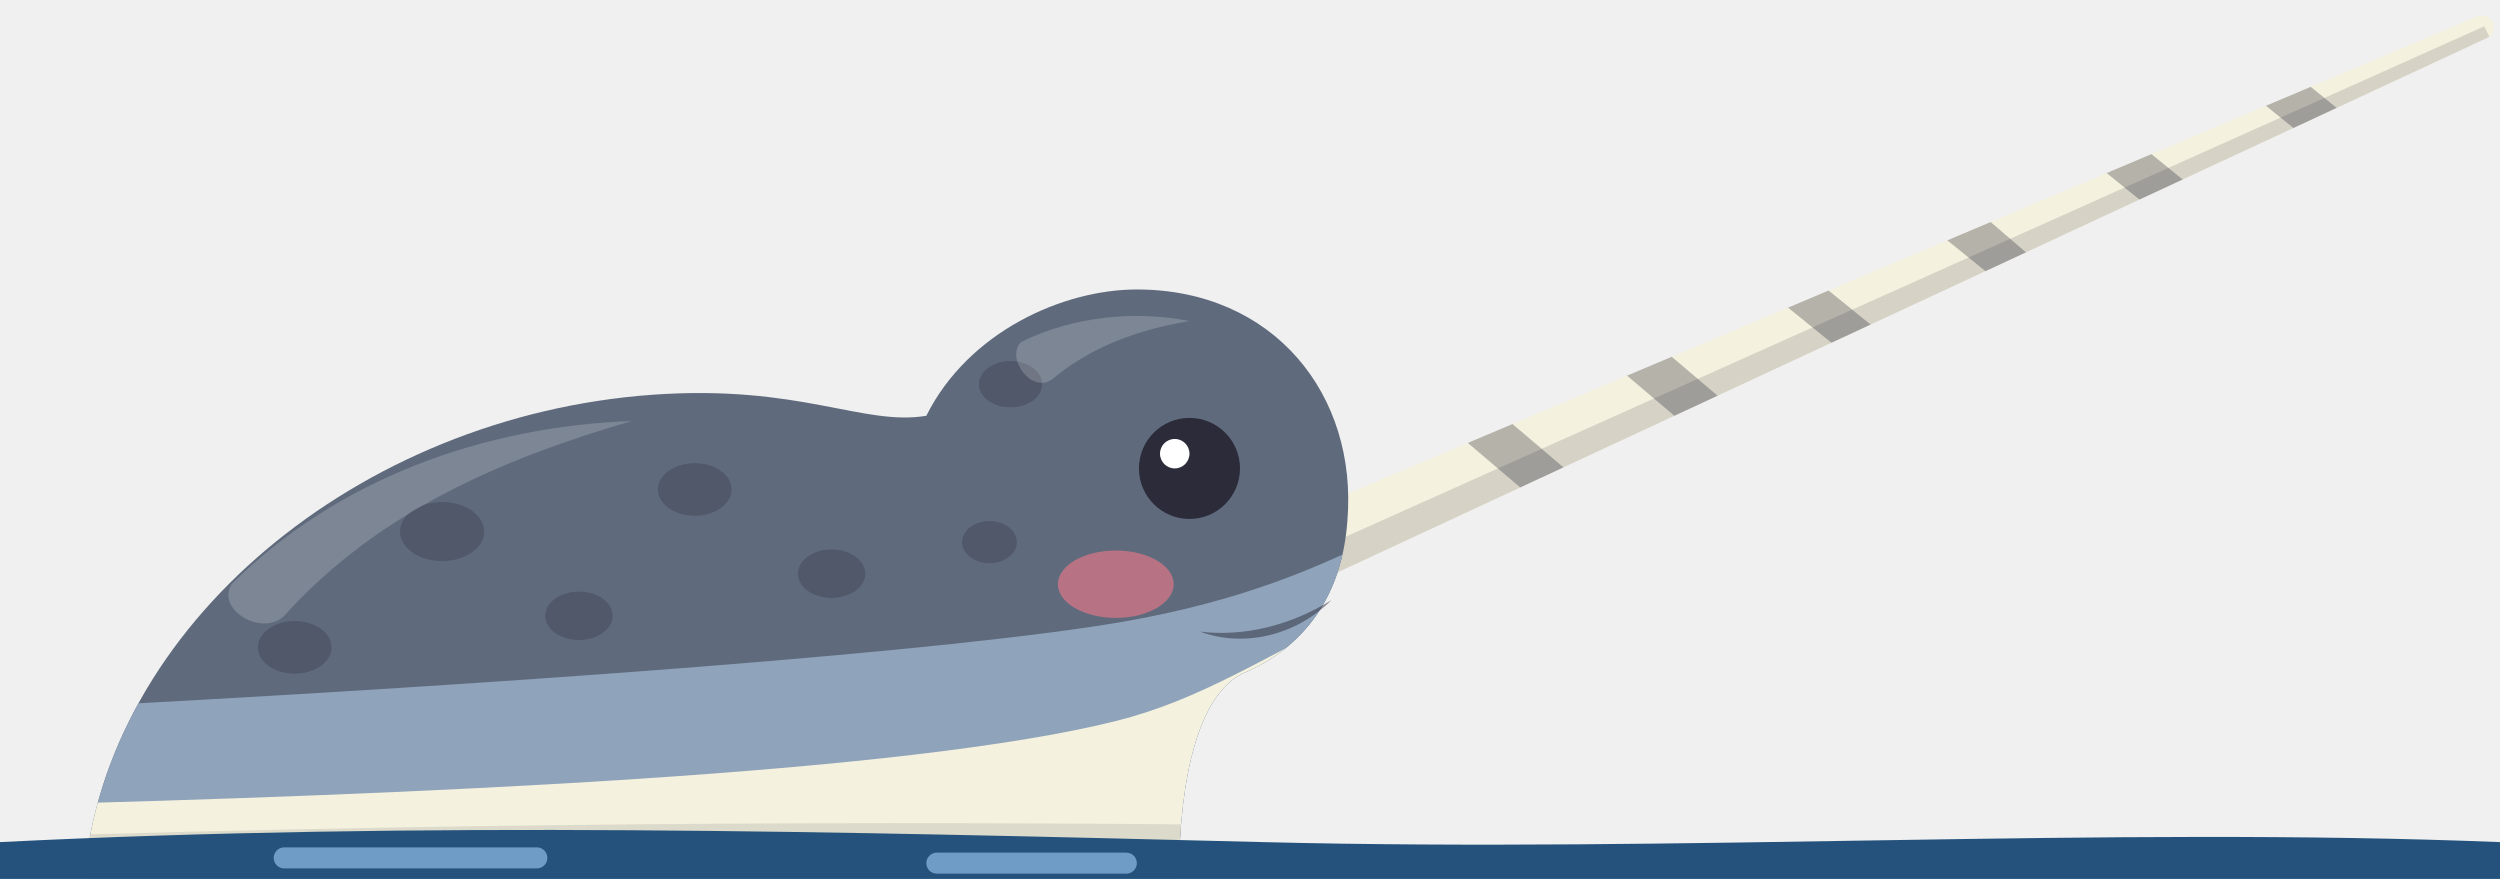
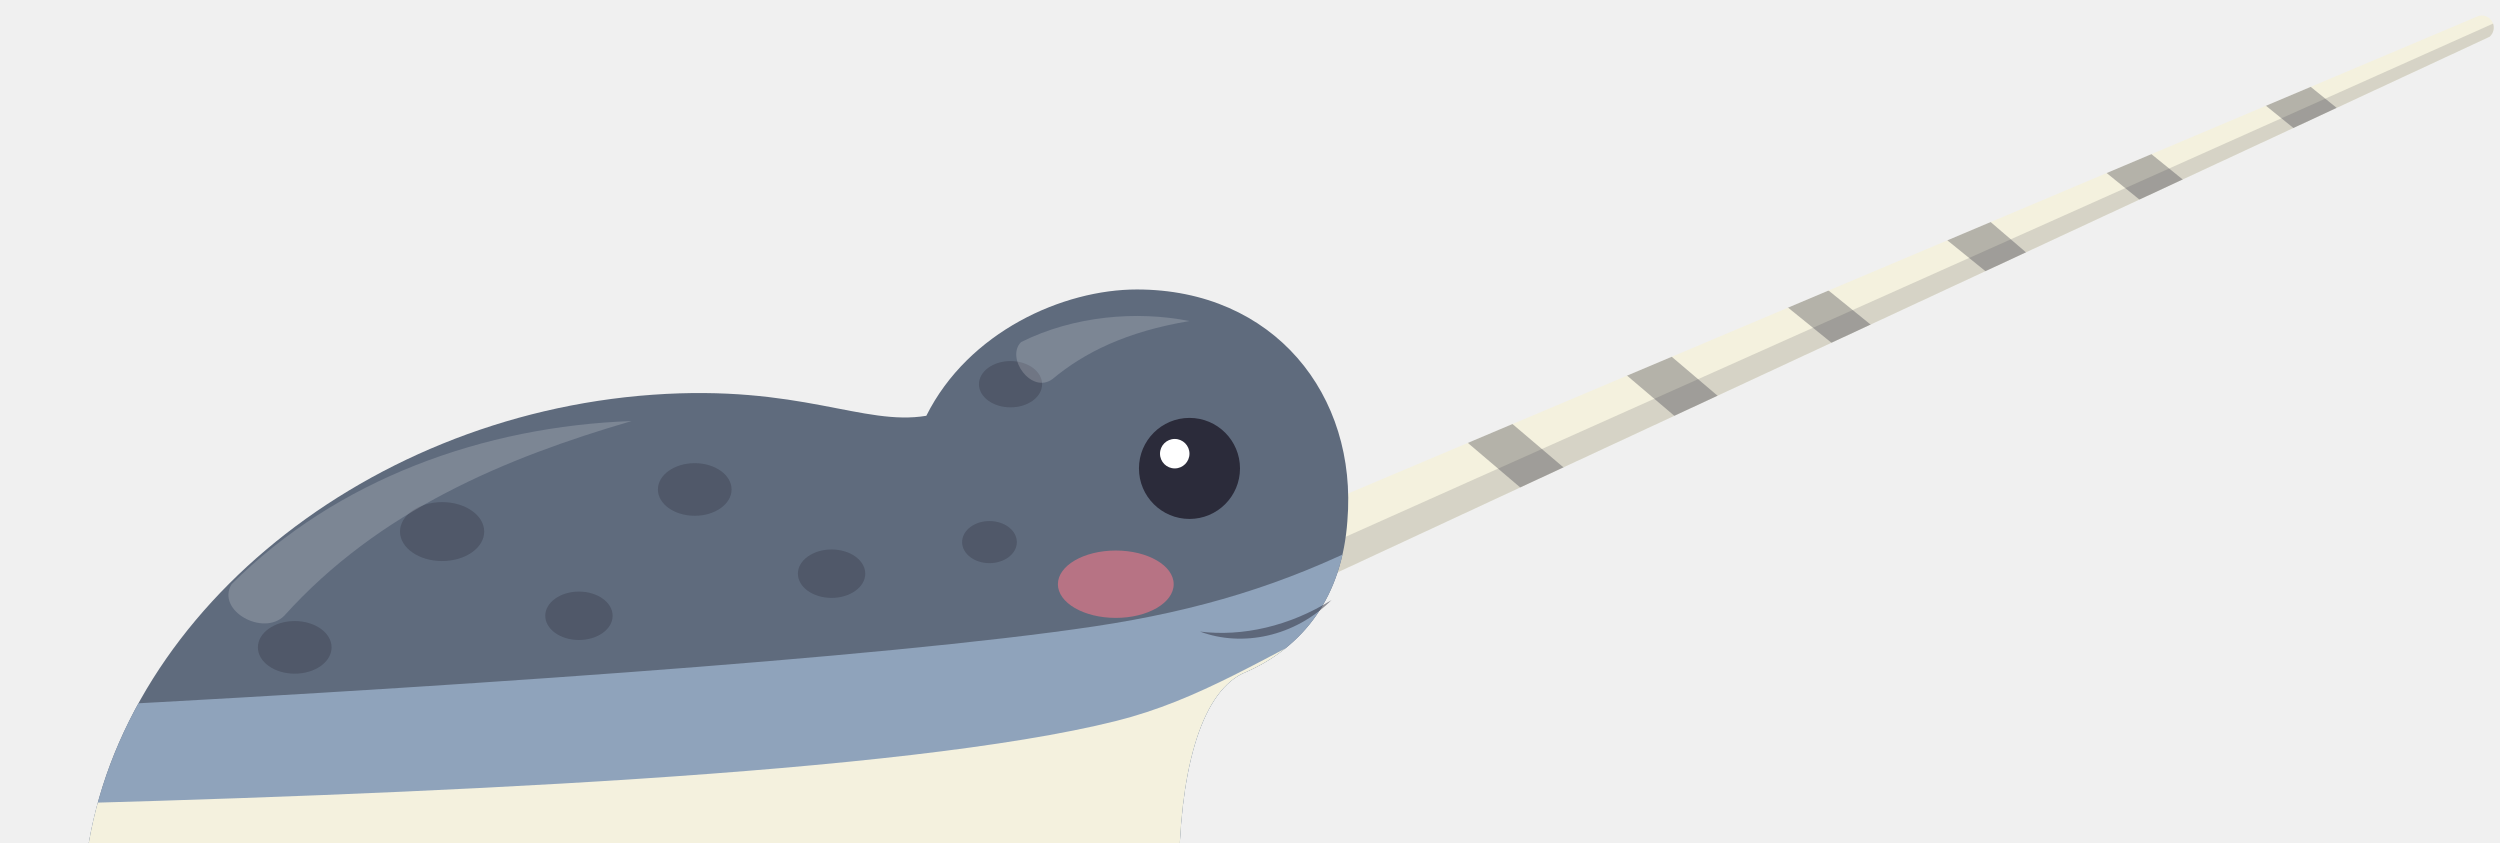
- <svg xmlns="http://www.w3.org/2000/svg" viewBox="0 0.5 237.5 83.5">
+ <svg xmlns="http://www.w3.org/2000/svg" viewBox="0 0.5 237.5 80">
  <clipPath id="narwhal-tusk">
    <path d="M119.5 51 L 235.5 2 A 1.15 1.15 0 0 1 236.5 4 L 122.5 57 Z" />
  </clipPath>
  <path d="M119.5 51 L 235.5 2 A 1.15 1.15 0 0 1 236.5 4 L 122.5 57 Z" fill="#f4f1de" />
  <g clip-path="url(#narwhal-tusk)" fill="#2b2b3a">
    <path d="M147 49 L 151 47 L 141 38.5 L 137 40.5 Z M162 42.5 L 166 40.5 L 156 32 L 152 34 Z M177 35.5 L 181 34 L 170.5 25.5 L 166.5 27 Z M192 29 L 196 27.5 L 185.5 18.5 L 181.5 20.5 Z M207 22.5 L 211 20.5 L 200.5 12 L 196.5 14 Z M222 16 L 226 14 L 215.5 5.5 L 211.5 7.5 Z" opacity="0.32" />
-     <path d="M120 55 L 236 3 L 237 5 L 123 58 Z" opacity="0.15" />
+     <path d="M120 55 L 238.5 2 L 239.5 4.5 L 123 58 Z" opacity="0.15" />
  </g>
  <clipPath id="narwhal-body">
    <path d="M8 84 C 10 60, 34 40, 62 38 C 76 37, 82 41, 88 40 C 92 32, 101 28, 108 28 C 121 28, 129 38, 128 50 C 127.5 57, 124 62, 118 64.5 C 114 66.5, 112 74, 112 84 Z" />
  </clipPath>
  <path d="M8 84 C 10 60, 34 40, 62 38 C 76 37, 82 41, 88 40 C 92 32, 101 28, 108 28 C 121 28, 129 38, 128 50 C 127.5 57, 124 62, 118 64.5 C 114 66.5, 112 74, 112 84 Z" fill="#5f6b7d" />
  <g clip-path="url(#narwhal-body)">
    <path d="M0 68 C 40 66, 84 63, 104 60 C 114 58.5, 122 56, 130 52 L 130 84 L 0 84 Z" fill="#8fa3bb" />
    <path d="M0 77 C 40 76, 86 74, 106 69 C 114 67, 120 63, 130 58 L 130 84 L 0 84 Z" fill="#f4f1de" />
-     <path d="M0 80 C 50 78.5, 90 78.5, 130 79 L 130 84 L 0 84 Z" fill="#2b2b3a" opacity="0.12" />
    <g fill="#2b2b3a" opacity="0.3">
      <ellipse cx="28" cy="62" rx="3.5" ry="2.5" />
      <ellipse cx="42" cy="51" rx="4" ry="2.8" />
      <ellipse cx="55" cy="59" rx="3.2" ry="2.3" />
      <ellipse cx="66" cy="47" rx="3.5" ry="2.5" />
      <ellipse cx="79" cy="55" rx="3.2" ry="2.3" />
      <ellipse cx="96" cy="37" rx="3" ry="2.2" />
      <ellipse cx="94" cy="52" rx="2.6" ry="2" />
    </g>
  </g>
  <path d="M22 56 C 32 46, 46 41, 60 40.5 C 48 44, 36 49, 27 59 C 25 61, 20.5 58.5, 22 56 Z" fill="#ffffff" opacity="0.18" />
  <path d="M97 33 C 102 30.5, 108 30, 113 31 C 107 32, 103 34, 100 36.5 C 98 38, 95.5 34.5, 97 33 Z" fill="#ffffff" opacity="0.18" />
  <path d="M126.5 57.5 C 123 61, 118 62, 114 60.5 C 118 61, 122.5 60, 126.5 57.5 Z" fill="#2b2b3a" opacity="0.5" />
  <circle cx="113" cy="45" r="4.8" fill="#2b2b3a" />
  <circle cx="111.6" cy="43.6" r="1.4" fill="#ffffff" />
  <ellipse cx="106" cy="56" rx="5.5" ry="3.2" fill="#ff7a8a" opacity="0.55" />
-   <path d="M0 80.5 C 40 78.5, 80 79.5, 120 80.5 C 160 81.5, 200 79, 237.5 80.5 L 237.5 84 L 0 84 Z" fill="#24527c" />
-   <rect x="26" y="81" width="26" height="2" rx="1" fill="#6f9cc6" />
-   <rect x="88" y="81.5" width="20" height="2" rx="1" fill="#6f9cc6" />
</svg>
